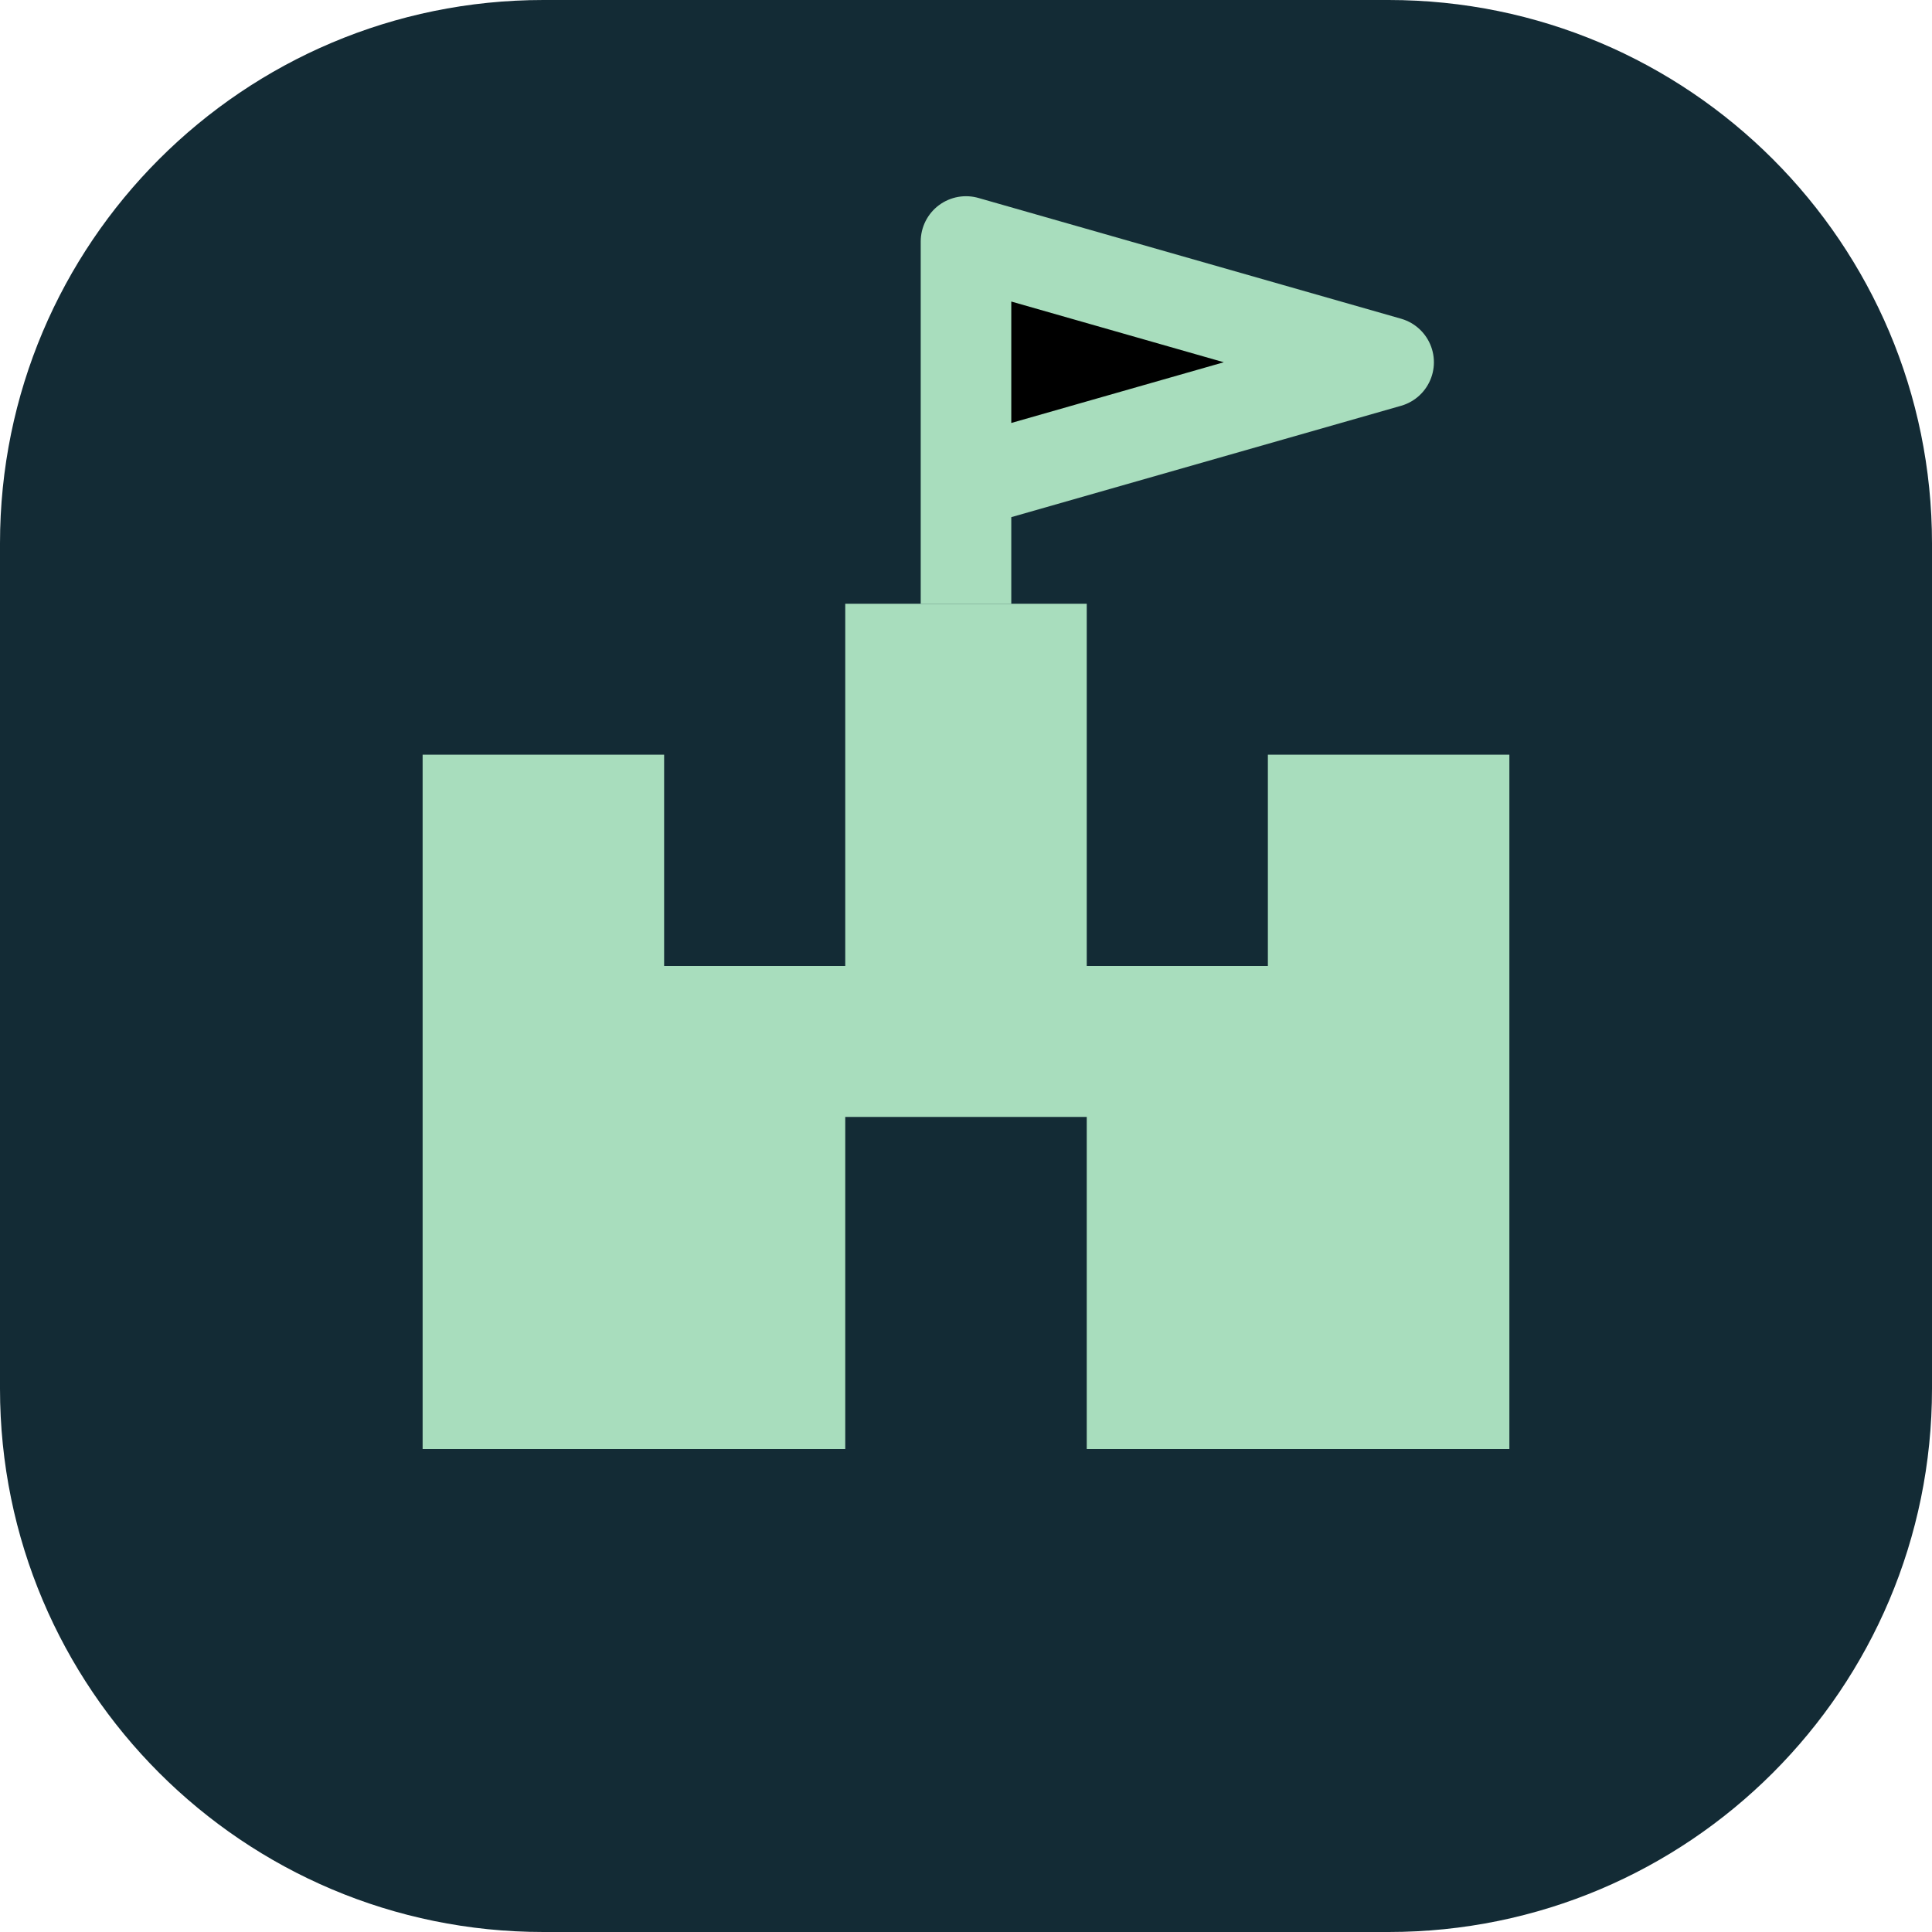
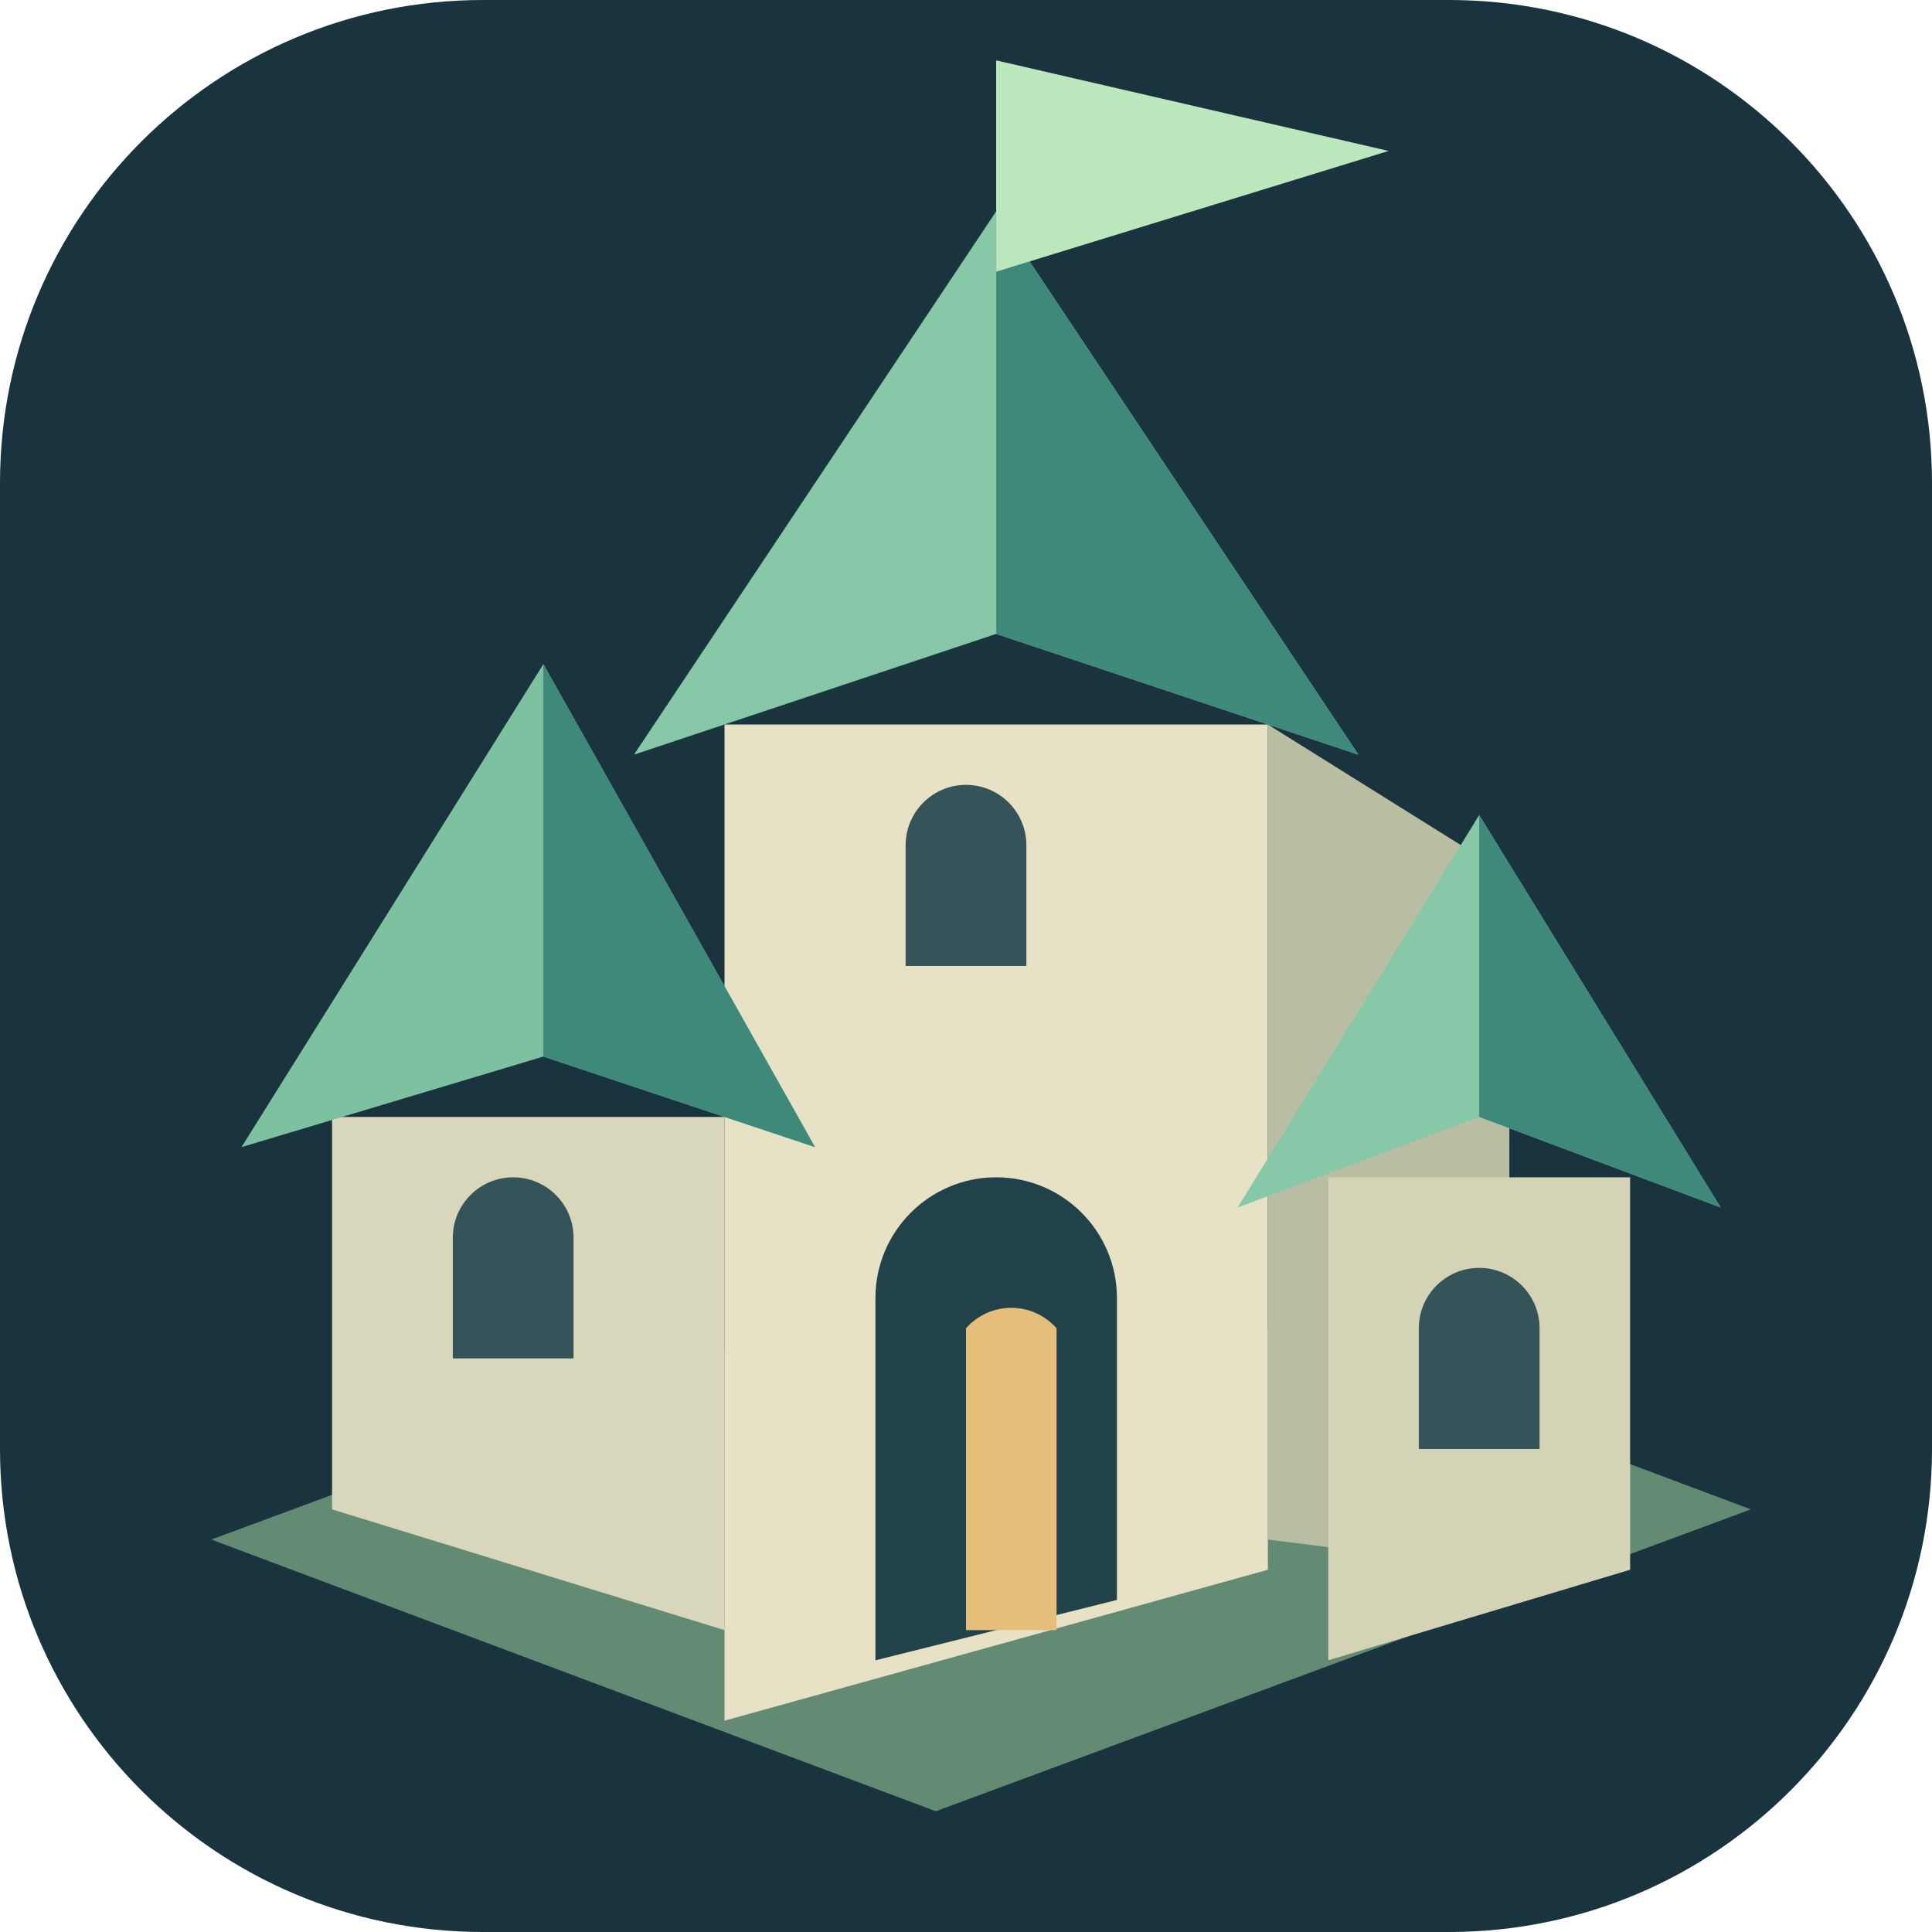
<svg xmlns="http://www.w3.org/2000/svg" viewBox="0 0 64 64">
-   <rect width="64" height="64" rx="18" fill="#132b35" />
-   <path d="M14 48V25h8v7h6V20h8v12h6v-7h8v23H14Z" fill="#a8ddbd" />
-   <path d="M28 48V37h8v11" fill="#132b35" />
-   <path d="M32 20V8l14 4-14 4" stroke="#a8ddbd" stroke-width="3" stroke-linejoin="round" />
+   <rect width="64" height="64" rx="16" fill="#19343e" />
+   <path d="M7 51 31 60 58 50 34 41Z" fill="#638b73" />
+   <path d="M24 24h18v28l-18 5Z" fill="#e7e1c5" />
+   <path d="m42 24 8 5v23l-8-1Z" fill="#b9bea2" />
+   <path d="m21 25 12-18 12 18-12-4Z" fill="#86c8a7" />
+   <path d="m33 7 12 18-12-4Z" fill="#3f897b" />
+   <path d="M33 8V2l13 3-13 4" fill="#bce7bc" />
+   <path d="M11 37h13v17l-13-4Z" fill="#d8d7bc" />
+   <path d="m8 38 10-16 9 16-9-3Z" fill="#7dc2a0" />
+   <path d="m18 22 9 16-9-3Z" fill="#3f897b" />
+   <path d="M44 39h10v13l-10 3Z" fill="#d5d3b5" />
+   <path d="m41 40 8-13 8 13-8-3Z" fill="#86c8a7" />
+   <path d="m49 27 8 13-8-3Z" fill="#3f897b" />
+   <path d="M29 55V43a4 4 0 0 1 8 0v10Z" fill="#21424a" />
+   <path d="M32 54V44a2 2 0 0 1 3 0v10Z" fill="#e5bf79" />
+   <path d="M30 32v-4a2 2 0 0 1 4 0v4Zm-15 13v-4a2 2 0 0 1 4 0v4Zm32 3v-4a2 2 0 0 1 4 0v4Z" fill="#35545a" />
</svg>
